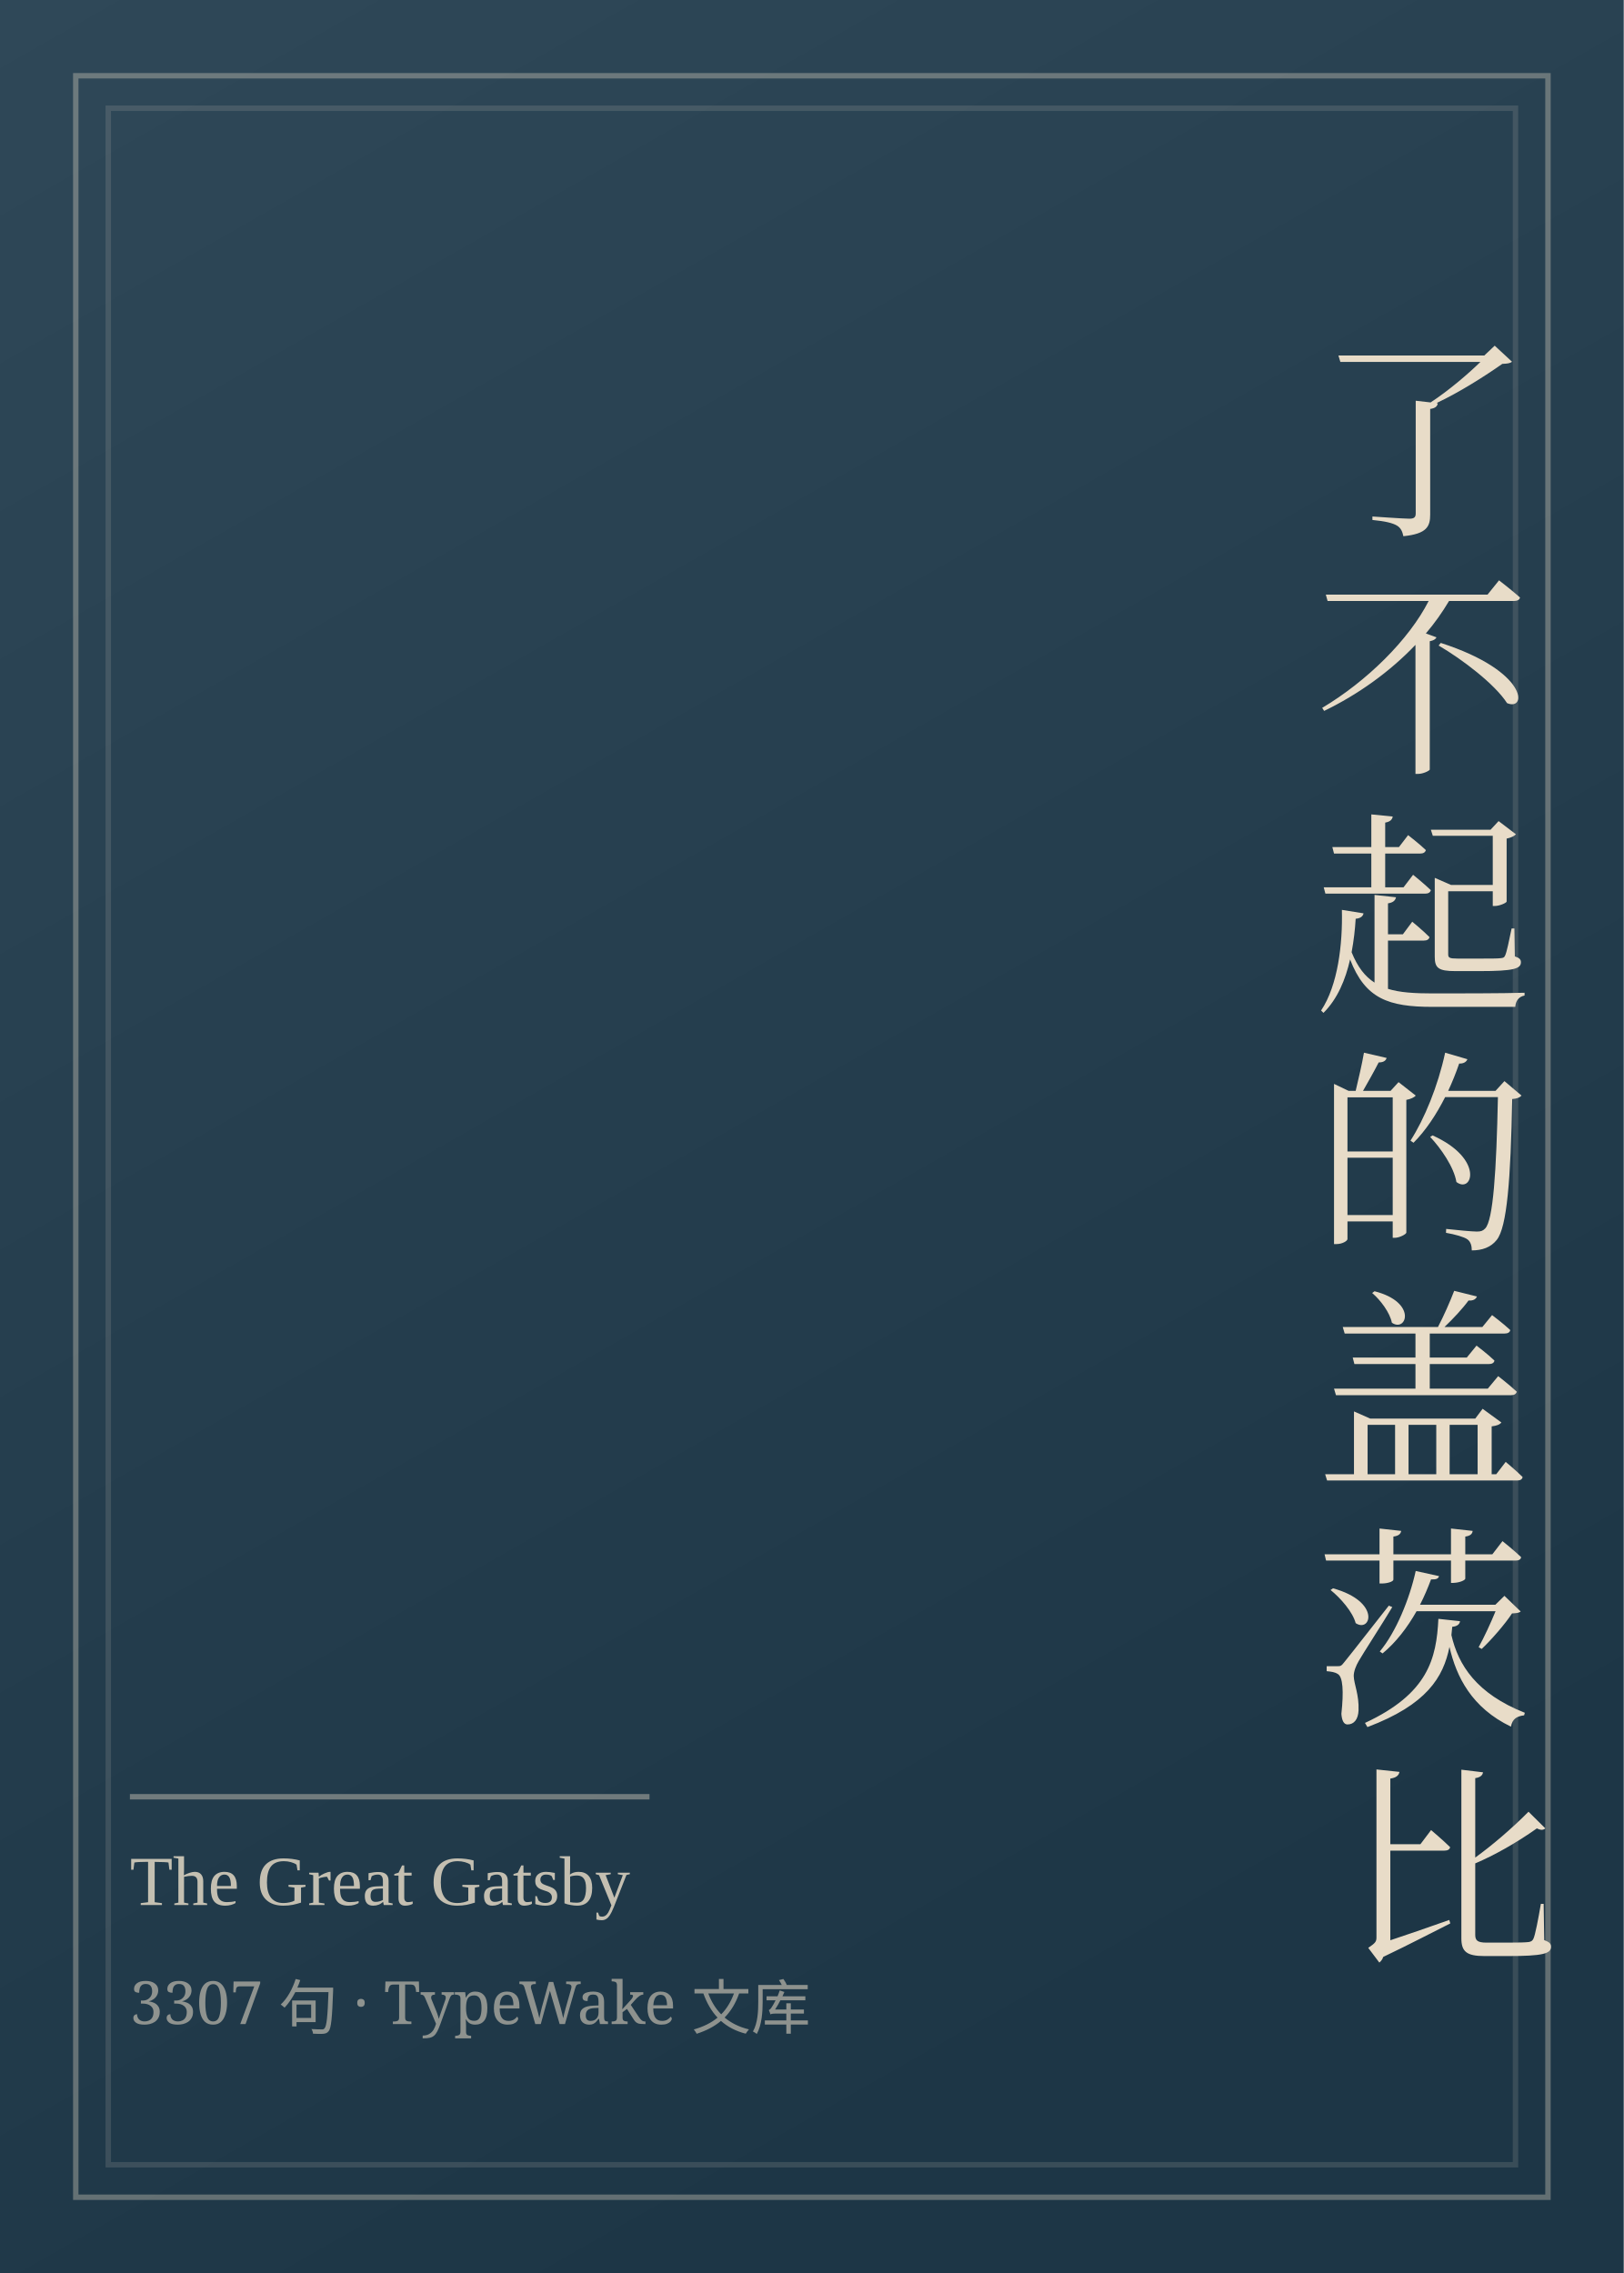
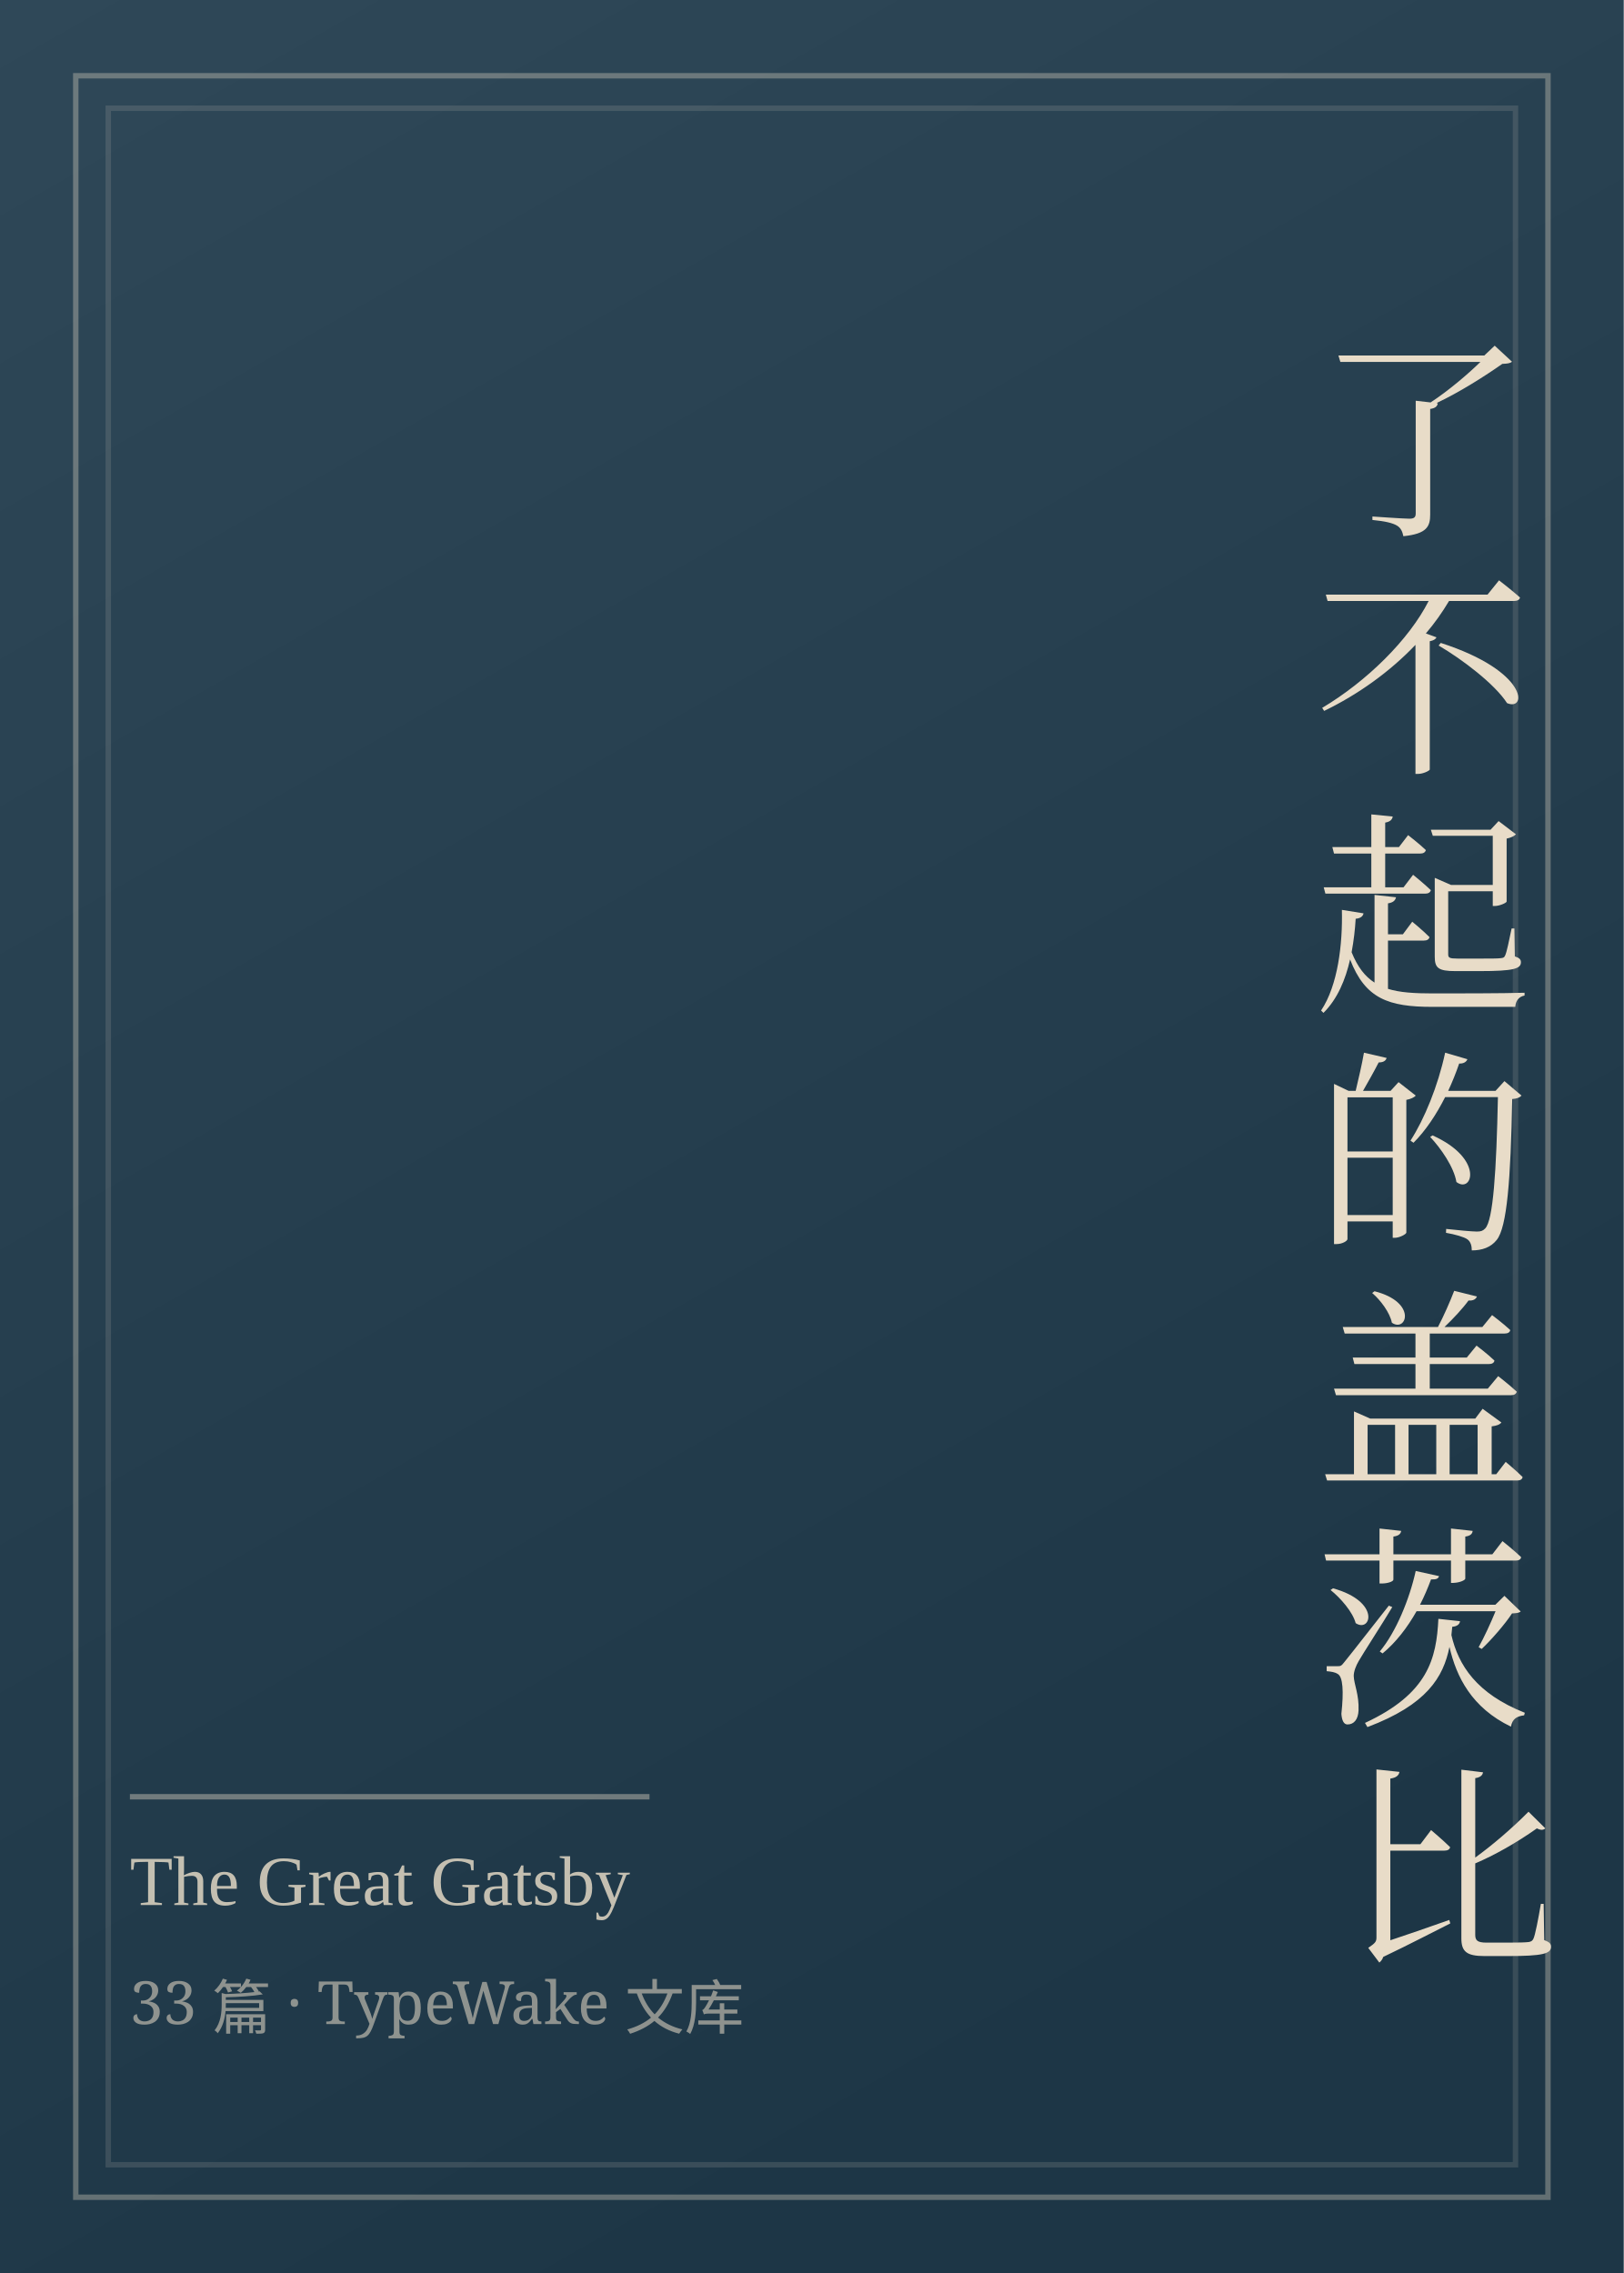
<svg xmlns="http://www.w3.org/2000/svg" viewBox="0 0 300 420" width="300" height="420">
  <defs>
    <linearGradient id="g" x1="0" y1="0" x2="0.4" y2="1">
      <stop offset="0" stop-color="#2f4858" />
      <stop offset="1" stop-color="#1d3646" />
    </linearGradient>
  </defs>
  <rect width="300" height="420" fill="url(#g)" />
  <rect x="14" y="14" width="272" height="392" fill="none" stroke="#e8dcc8" stroke-opacity="0.34" />
  <rect x="20" y="20" width="260" height="380" fill="none" stroke="#e8dcc8" stroke-opacity="0.14" />
  <g fill="#e8dcc8" text-anchor="middle" font-family="Songti SC, SimSun, 'Noto Serif CJK SC', serif">
    <text x="268" y="96" class="zh" font-size="40">
      <tspan x="268" dy="0">了</tspan>
      <tspan x="268" dy="44">不</tspan>
      <tspan x="268" dy="44">起</tspan>
      <tspan x="268" dy="44">的</tspan>
      <tspan x="268" dy="44">盖</tspan>
      <tspan x="268" dy="44">茨</tspan>
      <tspan x="268" dy="44">比</tspan>
    </text>
  </g>
  <text x="24" y="352" fill="#e8dcc8" fill-opacity="0.82" font-size="13" font-family="Georgia, 'Times New Roman', serif">The Great Gatsby</text>
-   <text x="24" y="374" fill="#e8dcc8" fill-opacity="0.55" font-size="11" font-family="Georgia, serif">3307 句 · TypeWake 文库</text>
+   <text x="24" y="374" fill="#e8dcc8" fill-opacity="0.55" font-size="11" font-family="Georgia, serif">33 篇 · TypeWake 文库</text>
  <line x1="24" y1="332" x2="120" y2="332" stroke="#e8dcc8" stroke-opacity="0.4" />
</svg>
